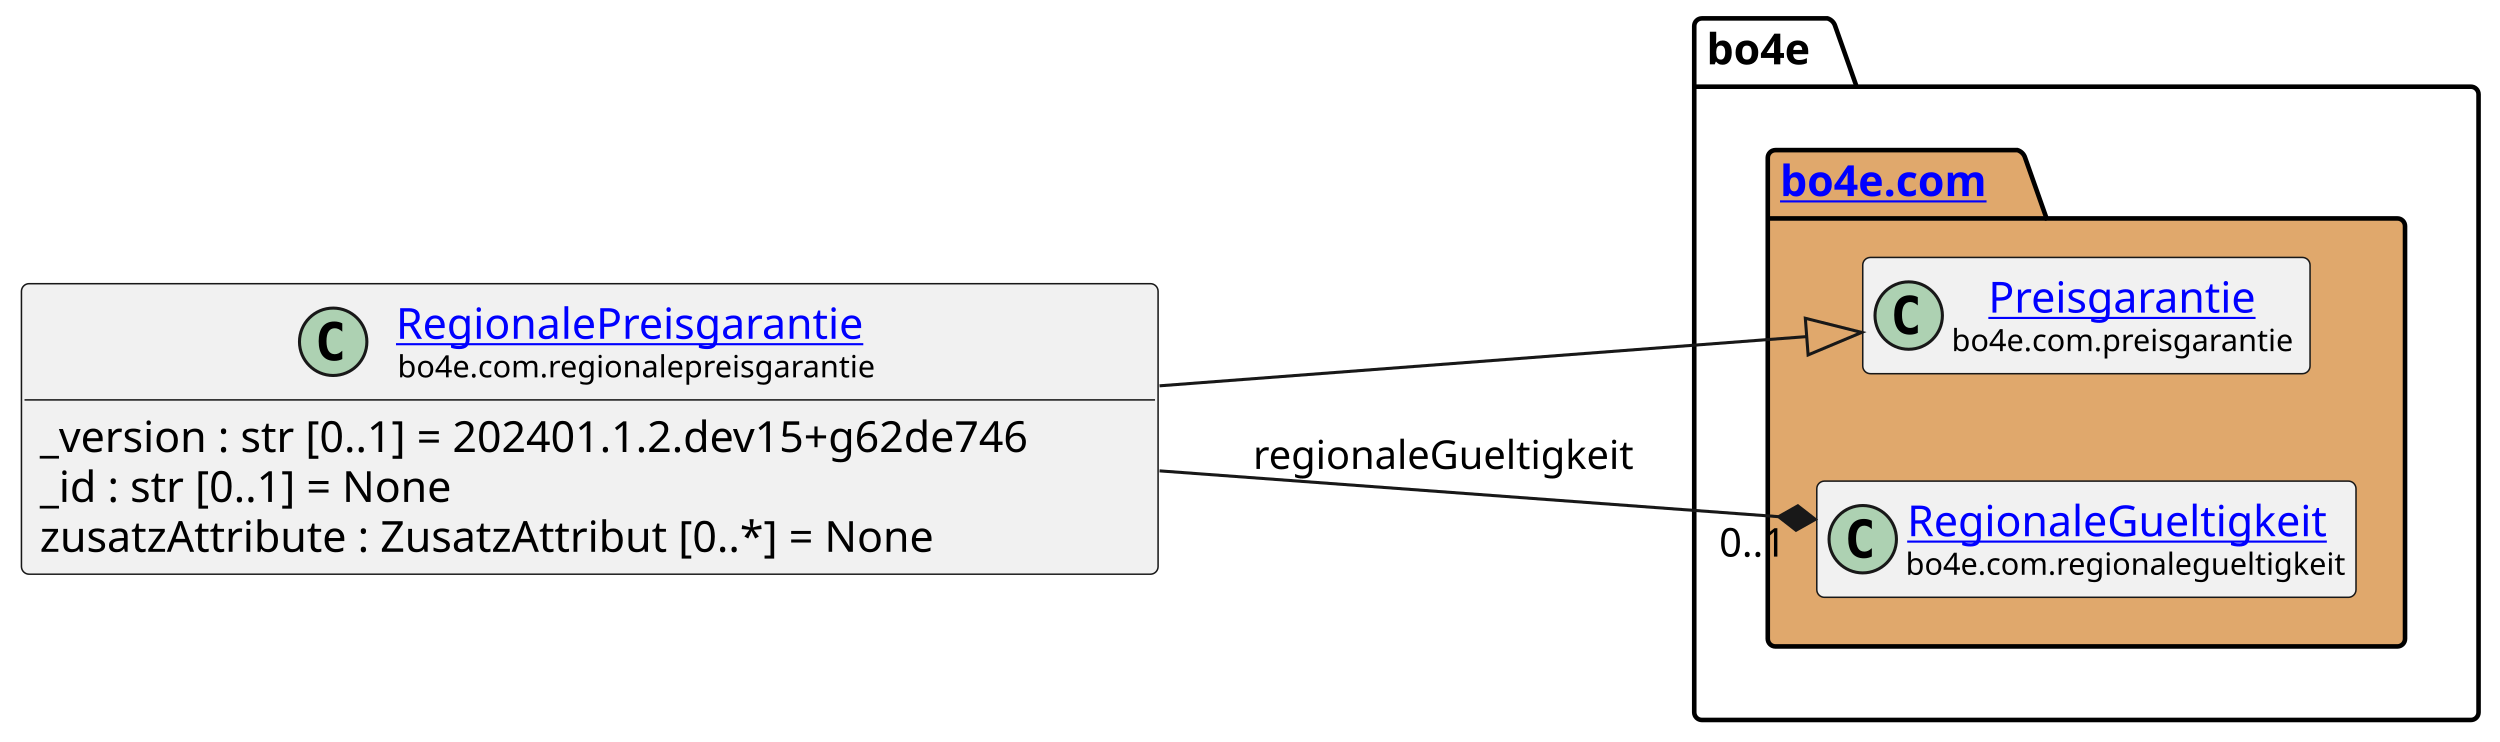
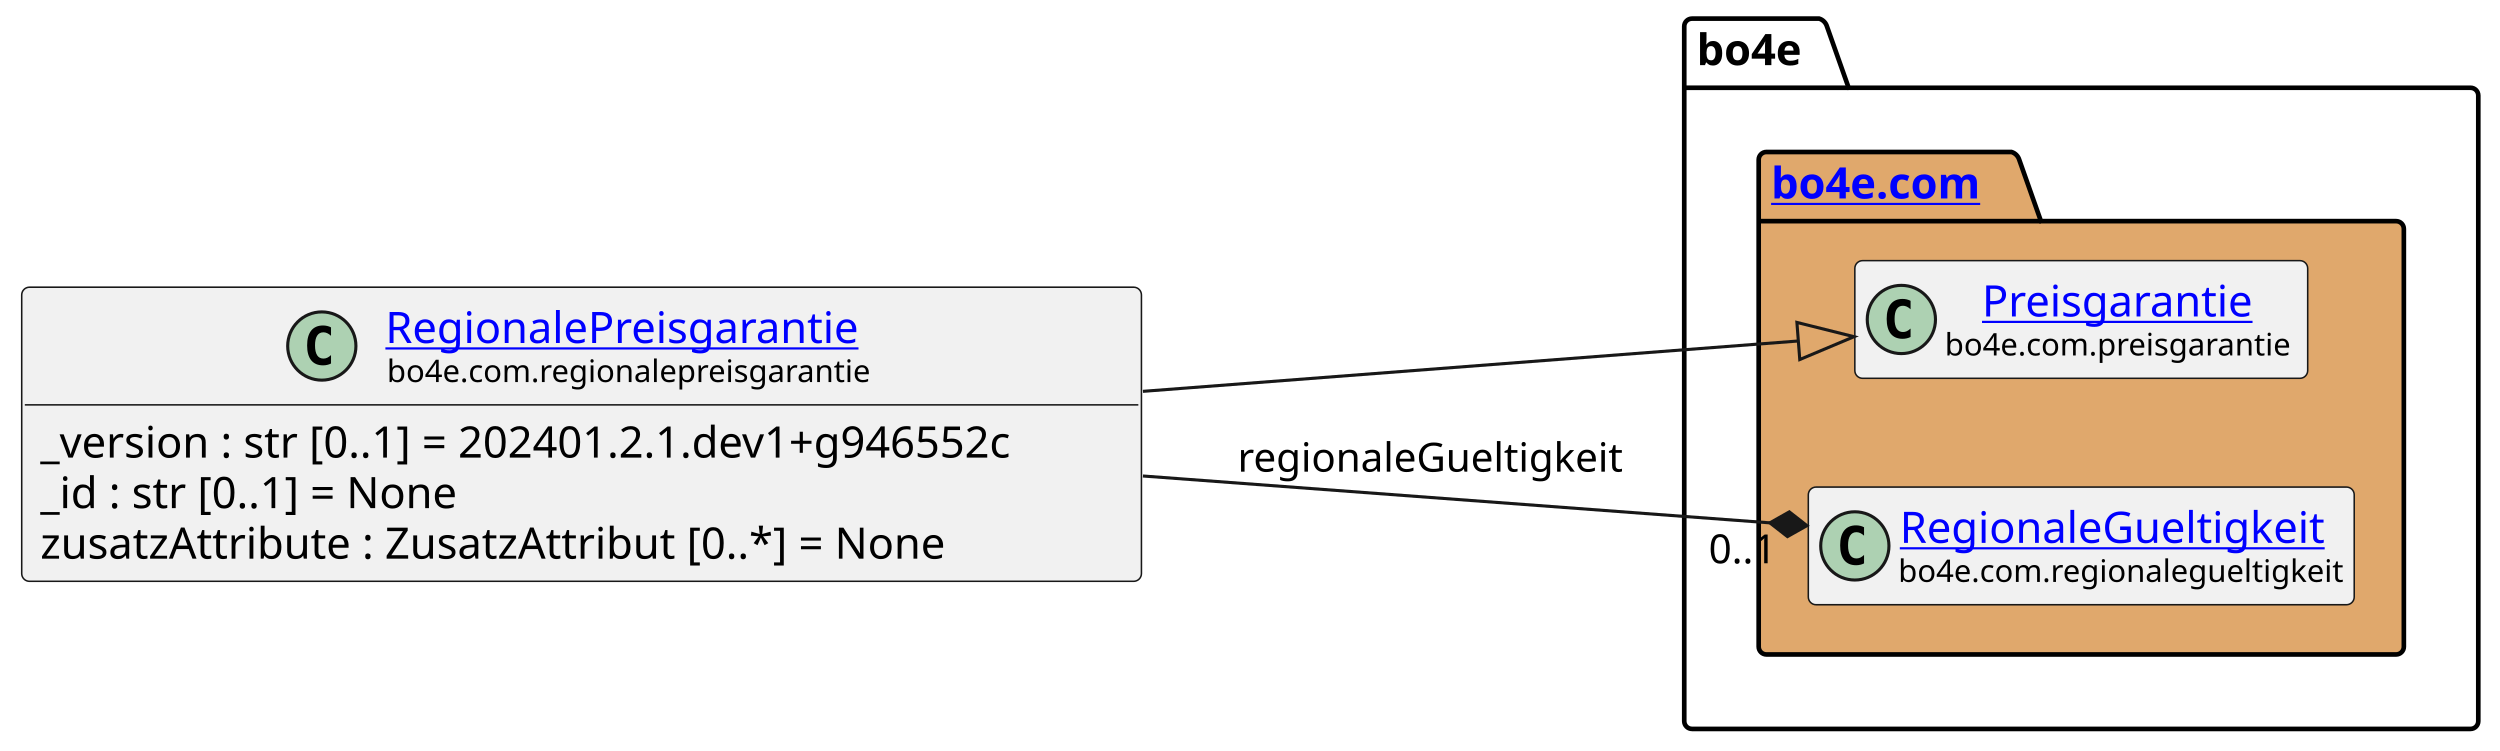
- <svg xmlns="http://www.w3.org/2000/svg" xmlns:xlink="http://www.w3.org/1999/xlink" contentStyleType="text/css" height="242px" preserveAspectRatio="none" style="width:816px;height:242px;background:#FFFFFF;" version="1.1" viewBox="0 0 816 242" width="816px" zoomAndPan="magnify">
+ <svg xmlns="http://www.w3.org/2000/svg" xmlns:xlink="http://www.w3.org/1999/xlink" contentStyleType="text/css" height="242px" preserveAspectRatio="none" style="width:806px;height:242px;background:#FFFFFF;" version="1.1" viewBox="0 0 806 242" width="806px" zoomAndPan="magnify">
  <defs />
  <g>
    <g id="cluster_bo4e">
-       <path d="M555.5,6 L596.5,6 A3.75,3.75 0 0 1 599,8.5 L606,28.297 L806.5,28.297 A2.5,2.5 0 0 1 809,30.797 L809,232.5 A2.5,2.5 0 0 1 806.5,235 L555.5,235 A2.5,2.5 0 0 1 553,232.5 L553,8.5 A2.5,2.5 0 0 1 555.5,6 " fill="none" style="stroke:#000000;stroke-width:1.5;" />
-       <line style="stroke:#000000;stroke-width:1.5;" x1="553" x2="606" y1="28.297" y2="28.297" />
-       <text fill="#000000" font-family="sans-serif" font-size="14" font-weight="bold" lengthAdjust="spacing" textLength="40" x="557" y="20.995">bo4e</text>
+       <path d="M545.5,6 L586.5,6 A3.75,3.75 0 0 1 589,8.5 L596,28.297 L796.5,28.297 A2.5,2.5 0 0 1 799,30.797 L799,232.5 A2.5,2.5 0 0 1 796.5,235 L545.5,235 A2.5,2.5 0 0 1 543,232.5 L543,8.5 A2.5,2.5 0 0 1 545.5,6 " fill="none" style="stroke:#000000;stroke-width:1.5;" />
+       <line style="stroke:#000000;stroke-width:1.5;" x1="543" x2="596" y1="28.297" y2="28.297" />
+       <text fill="#000000" font-family="sans-serif" font-size="14" font-weight="bold" lengthAdjust="spacing" textLength="40" x="547" y="20.995">bo4e</text>
    </g>
    <g id="cluster_com">
-       <path d="M579.5,49 L658.5,49 A3.75,3.75 0 0 1 661,51.5 L668,71.297 L782.5,71.297 A2.5,2.5 0 0 1 785,73.797 L785,208.5 A2.5,2.5 0 0 1 782.5,211 L579.5,211 A2.5,2.5 0 0 1 577,208.5 L577,51.5 A2.5,2.5 0 0 1 579.5,49 " fill="#E0A86C" style="stroke:#000000;stroke-width:1.5;" />
-       <line style="stroke:#000000;stroke-width:1.5;" x1="577" x2="668" y1="71.297" y2="71.297" />
+       <path d="M569.5,49 L648.5,49 A3.75,3.75 0 0 1 651,51.5 L658,71.297 L772.5,71.297 A2.5,2.5 0 0 1 775,73.797 L775,208.5 A2.5,2.5 0 0 1 772.5,211 L569.5,211 A2.5,2.5 0 0 1 567,208.5 L567,51.5 A2.5,2.5 0 0 1 569.5,49 " fill="#E0A86C" style="stroke:#000000;stroke-width:1.5;" />
+       <line style="stroke:#000000;stroke-width:1.5;" x1="567" x2="658" y1="71.297" y2="71.297" />
      <a href="https://bo4e.github.io/BO4E-python/latest/api/bo4e.com.html" target="_top" title="https://bo4e.github.io/BO4E-python/latest/api/bo4e.com.html" xlink:actuate="onRequest" xlink:href="https://bo4e.github.io/BO4E-python/latest/api/bo4e.com.html" xlink:show="new" xlink:title="https://bo4e.github.io/BO4E-python/latest/api/bo4e.com.html" xlink:type="simple">
-         <text fill="#0000FF" font-family="sans-serif" font-size="14" font-weight="bold" lengthAdjust="spacing" text-decoration="underline" textLength="78" x="581" y="63.995">bo4e.com</text>
+         <text fill="#0000FF" font-family="sans-serif" font-size="14" font-weight="bold" lengthAdjust="spacing" text-decoration="underline" textLength="78" x="571" y="63.995">bo4e.com</text>
      </a>
    </g>
    <g id="elem_Preisgarantie">
-       <rect codeLine="10" fill="#F1F1F1" height="37.938" id="Preisgarantie" rx="2.5" ry="2.5" style="stroke:#181818;stroke-width:0.5;" width="146" x="608" y="84.03" />
-       <ellipse cx="623" cy="102.999" fill="#ADD1B2" rx="11" ry="11" style="stroke:#181818;stroke-width:1.0;" />
-       <path d="M625.969,108.639 Q625.391,108.936 624.75,109.077 Q624.109,109.233 623.406,109.233 Q620.906,109.233 619.578,107.593 Q618.266,105.936 618.266,102.811 Q618.266,99.686 619.578,98.03 Q620.906,96.374 623.406,96.374 Q624.109,96.374 624.75,96.53 Q625.406,96.686 625.969,96.983 L625.969,99.702 Q625.344,99.124 624.75,98.858 Q624.156,98.577 623.531,98.577 Q622.188,98.577 621.5,99.655 Q620.812,100.718 620.812,102.811 Q620.812,104.905 621.5,105.983 Q622.188,107.046 623.531,107.046 Q624.156,107.046 624.75,106.78 Q625.344,106.499 625.969,105.921 L625.969,108.639 Z " fill="#000000" />
+       <rect codeLine="10" fill="#F1F1F1" height="37.938" id="Preisgarantie" rx="2.5" ry="2.5" style="stroke:#181818;stroke-width:0.5;" width="146" x="598" y="84.03" />
+       <ellipse cx="613" cy="102.999" fill="#ADD1B2" rx="11" ry="11" style="stroke:#181818;stroke-width:1.0;" />
+       <path d="M615.969,108.639 Q615.391,108.936 614.75,109.077 Q614.109,109.233 613.406,109.233 Q610.906,109.233 609.578,107.593 Q608.266,105.936 608.266,102.811 Q608.266,99.686 609.578,98.03 Q610.906,96.374 613.406,96.374 Q614.109,96.374 614.75,96.53 Q615.406,96.686 615.969,96.983 L615.969,99.702 Q615.344,99.124 614.75,98.858 Q614.156,98.577 613.531,98.577 Q612.188,98.577 611.5,99.655 Q610.812,100.718 610.812,102.811 Q610.812,104.905 611.5,105.983 Q612.188,107.046 613.531,107.046 Q614.156,107.046 614.75,106.78 Q615.344,106.499 615.969,105.921 L615.969,108.639 Z " fill="#000000" />
      <a href="https://bo4e.github.io/BO4E-python/latest/api/bo4e.com.html#bo4e.com.preisgarantie.Preisgarantie" target="_top" title="https://bo4e.github.io/BO4E-python/latest/api/bo4e.com.html#bo4e.com.preisgarantie.Preisgarantie" xlink:actuate="onRequest" xlink:href="https://bo4e.github.io/BO4E-python/latest/api/bo4e.com.html#bo4e.com.preisgarantie.Preisgarantie" xlink:show="new" xlink:title="https://bo4e.github.io/BO4E-python/latest/api/bo4e.com.html#bo4e.com.preisgarantie.Preisgarantie" xlink:type="simple">
-         <text fill="#0000FF" font-family="sans-serif" font-size="14" lengthAdjust="spacing" text-decoration="underline" textLength="90" x="649" y="102.025">Preisgarantie</text>
+         <text fill="#0000FF" font-family="sans-serif" font-size="14" lengthAdjust="spacing" text-decoration="underline" textLength="90" x="639" y="102.025">Preisgarantie</text>
      </a>
-       <text fill="#000000" font-family="sans-serif" font-size="10" lengthAdjust="spacing" textLength="114" x="637" y="114.609">bo4e.com.preisgarantie</text>
+       <text fill="#000000" font-family="sans-serif" font-size="10" lengthAdjust="spacing" textLength="114" x="627" y="114.609">bo4e.com.preisgarantie</text>
    </g>
    <g id="elem_RegionaleGueltigkeit">
-       <rect codeLine="11" fill="#F1F1F1" height="37.938" id="RegionaleGueltigkeit" rx="2.5" ry="2.5" style="stroke:#181818;stroke-width:0.5;" width="176" x="593" y="157.03" />
-       <ellipse cx="608" cy="175.999" fill="#ADD1B2" rx="11" ry="11" style="stroke:#181818;stroke-width:1.0;" />
-       <path d="M610.969,181.639 Q610.391,181.936 609.75,182.077 Q609.109,182.233 608.406,182.233 Q605.906,182.233 604.578,180.593 Q603.266,178.936 603.266,175.811 Q603.266,172.686 604.578,171.03 Q605.906,169.374 608.406,169.374 Q609.109,169.374 609.75,169.53 Q610.406,169.686 610.969,169.983 L610.969,172.702 Q610.344,172.124 609.75,171.858 Q609.156,171.577 608.531,171.577 Q607.188,171.577 606.5,172.655 Q605.812,173.718 605.812,175.811 Q605.812,177.905 606.5,178.983 Q607.188,180.046 608.531,180.046 Q609.156,180.046 609.75,179.78 Q610.344,179.499 610.969,178.921 L610.969,181.639 Z " fill="#000000" />
+       <rect codeLine="11" fill="#F1F1F1" height="37.938" id="RegionaleGueltigkeit" rx="2.5" ry="2.5" style="stroke:#181818;stroke-width:0.5;" width="176" x="583" y="157.03" />
+       <ellipse cx="598" cy="175.999" fill="#ADD1B2" rx="11" ry="11" style="stroke:#181818;stroke-width:1.0;" />
+       <path d="M600.969,181.639 Q600.391,181.936 599.75,182.077 Q599.109,182.233 598.406,182.233 Q595.906,182.233 594.578,180.593 Q593.266,178.936 593.266,175.811 Q593.266,172.686 594.578,171.03 Q595.906,169.374 598.406,169.374 Q599.109,169.374 599.75,169.53 Q600.406,169.686 600.969,169.983 L600.969,172.702 Q600.344,172.124 599.75,171.858 Q599.156,171.577 598.531,171.577 Q597.188,171.577 596.5,172.655 Q595.812,173.718 595.812,175.811 Q595.812,177.905 596.5,178.983 Q597.188,180.046 598.531,180.046 Q599.156,180.046 599.75,179.78 Q600.344,179.499 600.969,178.921 L600.969,181.639 Z " fill="#000000" />
      <a href="https://bo4e.github.io/BO4E-python/latest/api/bo4e.com.html#bo4e.com.regionalegueltigkeit.RegionaleGueltigkeit" target="_top" title="https://bo4e.github.io/BO4E-python/latest/api/bo4e.com.html#bo4e.com.regionalegueltigkeit.RegionaleGueltigkeit" xlink:actuate="onRequest" xlink:href="https://bo4e.github.io/BO4E-python/latest/api/bo4e.com.html#bo4e.com.regionalegueltigkeit.RegionaleGueltigkeit" xlink:show="new" xlink:title="https://bo4e.github.io/BO4E-python/latest/api/bo4e.com.html#bo4e.com.regionalegueltigkeit.RegionaleGueltigkeit" xlink:type="simple">
-         <text fill="#0000FF" font-family="sans-serif" font-size="14" lengthAdjust="spacing" text-decoration="underline" textLength="143" x="622.5" y="175.025">RegionaleGueltigkeit</text>
+         <text fill="#0000FF" font-family="sans-serif" font-size="14" lengthAdjust="spacing" text-decoration="underline" textLength="143" x="612.5" y="175.025">RegionaleGueltigkeit</text>
      </a>
-       <text fill="#000000" font-family="sans-serif" font-size="10" lengthAdjust="spacing" textLength="144" x="622" y="187.609">bo4e.com.regionalegueltigkeit</text>
+       <text fill="#000000" font-family="sans-serif" font-size="10" lengthAdjust="spacing" textLength="144" x="612" y="187.609">bo4e.com.regionalegueltigkeit</text>
    </g>
    <g id="elem_RegionalePreisgarantie">
-       <rect codeLine="3" fill="#F1F1F1" height="94.828" id="RegionalePreisgarantie" rx="2.5" ry="2.5" style="stroke:#181818;stroke-width:0.5;" width="371" x="7" y="92.59" />
-       <ellipse cx="108.75" cy="111.559" fill="#ADD1B2" rx="11" ry="11" style="stroke:#181818;stroke-width:1.0;" />
-       <path d="M111.719,117.199 Q111.141,117.496 110.5,117.637 Q109.859,117.793 109.156,117.793 Q106.656,117.793 105.328,116.153 Q104.016,114.496 104.016,111.371 Q104.016,108.246 105.328,106.59 Q106.656,104.934 109.156,104.934 Q109.859,104.934 110.5,105.09 Q111.156,105.246 111.719,105.543 L111.719,108.262 Q111.094,107.684 110.5,107.418 Q109.906,107.137 109.281,107.137 Q107.938,107.137 107.25,108.215 Q106.562,109.278 106.562,111.371 Q106.562,113.465 107.25,114.543 Q107.938,115.606 109.281,115.606 Q109.906,115.606 110.5,115.34 Q111.094,115.059 111.719,114.481 L111.719,117.199 Z " fill="#000000" />
+       <rect codeLine="3" fill="#F1F1F1" height="94.828" id="RegionalePreisgarantie" rx="2.5" ry="2.5" style="stroke:#181818;stroke-width:0.5;" width="361" x="7" y="92.59" />
+       <ellipse cx="103.75" cy="111.559" fill="#ADD1B2" rx="11" ry="11" style="stroke:#181818;stroke-width:1.0;" />
+       <path d="M106.719,117.199 Q106.141,117.496 105.5,117.637 Q104.859,117.793 104.156,117.793 Q101.656,117.793 100.328,116.153 Q99.016,114.496 99.016,111.371 Q99.016,108.246 100.328,106.59 Q101.656,104.934 104.156,104.934 Q104.859,104.934 105.5,105.09 Q106.156,105.246 106.719,105.543 L106.719,108.262 Q106.094,107.684 105.5,107.418 Q104.906,107.137 104.281,107.137 Q102.938,107.137 102.25,108.215 Q101.562,109.278 101.562,111.371 Q101.562,113.465 102.25,114.543 Q102.938,115.606 104.281,115.606 Q104.906,115.606 105.5,115.34 Q106.094,115.059 106.719,114.481 L106.719,117.199 Z " fill="#000000" />
      <a href="https://bo4e.github.io/BO4E-python/latest/api/bo4e.com.html#bo4e.com.regionalepreisgarantie.RegionalePreisgarantie" target="_top" title="https://bo4e.github.io/BO4E-python/latest/api/bo4e.com.html#bo4e.com.regionalepreisgarantie.RegionalePreisgarantie" xlink:actuate="onRequest" xlink:href="https://bo4e.github.io/BO4E-python/latest/api/bo4e.com.html#bo4e.com.regionalepreisgarantie.RegionalePreisgarantie" xlink:show="new" xlink:title="https://bo4e.github.io/BO4E-python/latest/api/bo4e.com.html#bo4e.com.regionalepreisgarantie.RegionalePreisgarantie" xlink:type="simple">
-         <text fill="#0000FF" font-family="sans-serif" font-size="14" lengthAdjust="spacing" text-decoration="underline" textLength="159" x="129.25" y="110.585">RegionalePreisgarantie</text>
+         <text fill="#0000FF" font-family="sans-serif" font-size="14" lengthAdjust="spacing" text-decoration="underline" textLength="159" x="124.25" y="110.585">RegionalePreisgarantie</text>
      </a>
-       <text fill="#000000" font-family="sans-serif" font-size="10" lengthAdjust="spacing" textLength="158" x="129.75" y="123.169">bo4e.com.regionalepreisgarantie</text>
-       <line style="stroke:#181818;stroke-width:0.5;" x1="8" x2="377" y1="130.528" y2="130.528" />
-       <text fill="#000000" font-family="sans-serif" font-size="14" lengthAdjust="spacing" textLength="359" x="13" y="147.523">_version : str [0..1] = 202401.1.2.dev15+g62de746</text>
+       <text fill="#000000" font-family="sans-serif" font-size="10" lengthAdjust="spacing" textLength="158" x="124.75" y="123.169">bo4e.com.regionalepreisgarantie</text>
+       <line style="stroke:#181818;stroke-width:0.5;" x1="8" x2="367" y1="130.528" y2="130.528" />
+       <text fill="#000000" font-family="sans-serif" font-size="14" lengthAdjust="spacing" textLength="349" x="13" y="147.523">_version : str [0..1] = 202401.2.1.dev1+g946552c</text>
      <text fill="#000000" font-family="sans-serif" font-size="14" lengthAdjust="spacing" textLength="147" x="13" y="163.82">_id : str [0..1] = None</text>
      <text fill="#000000" font-family="sans-serif" font-size="14" lengthAdjust="spacing" textLength="311" x="13" y="180.116">zusatzAttribute : ZusatzAttribut [0..*] = None</text>
    </g>
    <g id="link_RegionalePreisgarantie_Preisgarantie">
-       <path codeLine="14" d="M378.47,125.93 C458.39,119.85 529.292,114.466 589.712,109.867 " fill="none" id="RegionalePreisgarantie-to-Preisgarantie" style="stroke:#181818;stroke-width:1.0;" />
-       <polygon fill="none" points="607.66,108.5,589.256,103.884,590.167,115.849,607.66,108.5" style="stroke:#181818;stroke-width:1.0;" />
+       <path codeLine="14" d="M368.48,126.17 C448.08,120.05 519.213,114.591 579.783,109.931 " fill="none" id="RegionalePreisgarantie-to-Preisgarantie" style="stroke:#181818;stroke-width:1.0;" />
+       <polygon fill="none" points="597.73,108.55,579.323,103.948,580.243,115.913,597.73,108.55" style="stroke:#181818;stroke-width:1.0;" />
    </g>
    <g id="link_RegionalePreisgarantie_RegionaleGueltigkeit">
-       <path codeLine="15" d="M378.47,153.69 C451.95,159.12 520.993,164.234 580.533,168.644 " fill="none" id="RegionalePreisgarantie-to-RegionaleGueltigkeit" style="stroke:#181818;stroke-width:1.0;" />
-       <polygon fill="#181818" points="592.5,169.53,586.812,165.098,580.533,168.644,586.221,173.076,592.5,169.53" style="stroke:#181818;stroke-width:1.0;" />
-       <text fill="#000000" font-family="sans-serif" font-size="13" lengthAdjust="spacing" textLength="127" x="409" y="153.067">regionaleGueltigkeit</text>
-       <text fill="#000000" font-family="sans-serif" font-size="13" lengthAdjust="spacing" textLength="24" x="561.12" y="181.678">0..1</text>
+       <path codeLine="15" d="M368.48,153.46 C441.67,158.93 510.903,164.106 570.593,168.566 " fill="none" id="RegionalePreisgarantie-to-RegionaleGueltigkeit" style="stroke:#181818;stroke-width:1.0;" />
+       <polygon fill="#181818" points="582.56,169.46,576.875,165.024,570.593,168.566,576.279,173.002,582.56,169.46" style="stroke:#181818;stroke-width:1.0;" />
+       <text fill="#000000" font-family="sans-serif" font-size="13" lengthAdjust="spacing" textLength="127" x="399" y="152.067">regionaleGueltigkeit</text>
+       <text fill="#000000" font-family="sans-serif" font-size="13" lengthAdjust="spacing" textLength="24" x="550.87" y="181.606">0..1</text>
    </g>
  </g>
</svg>
